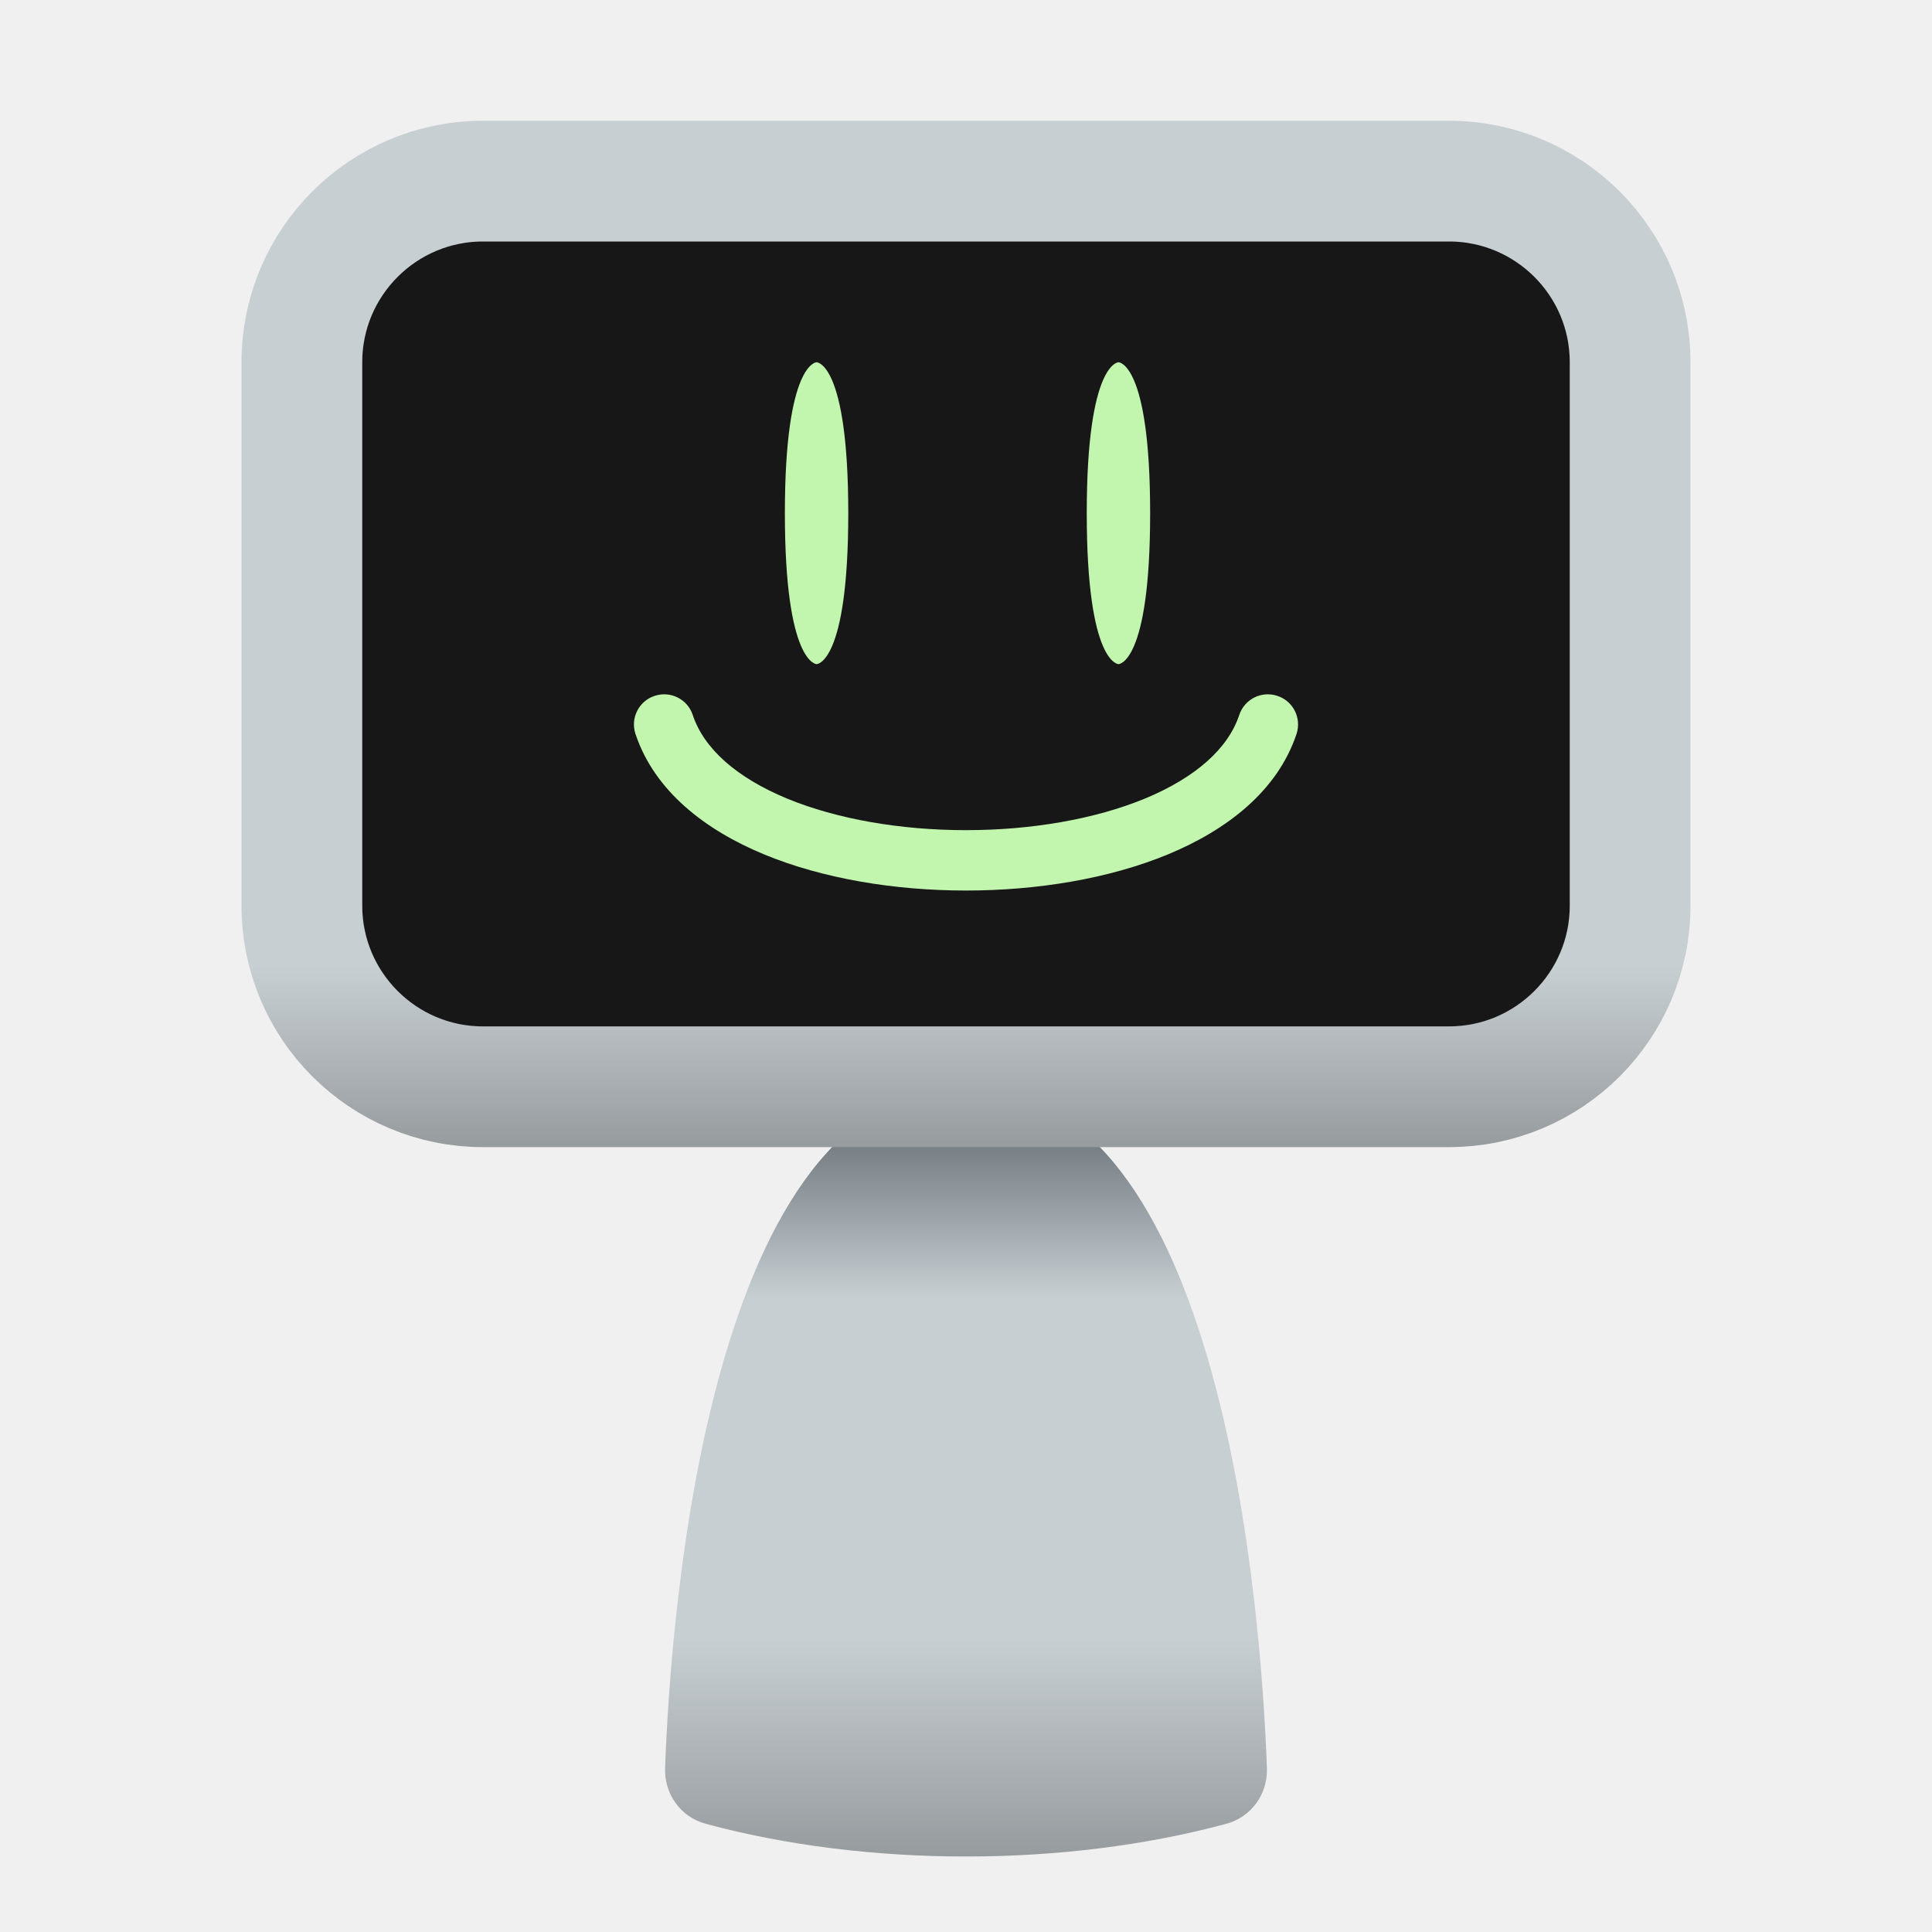
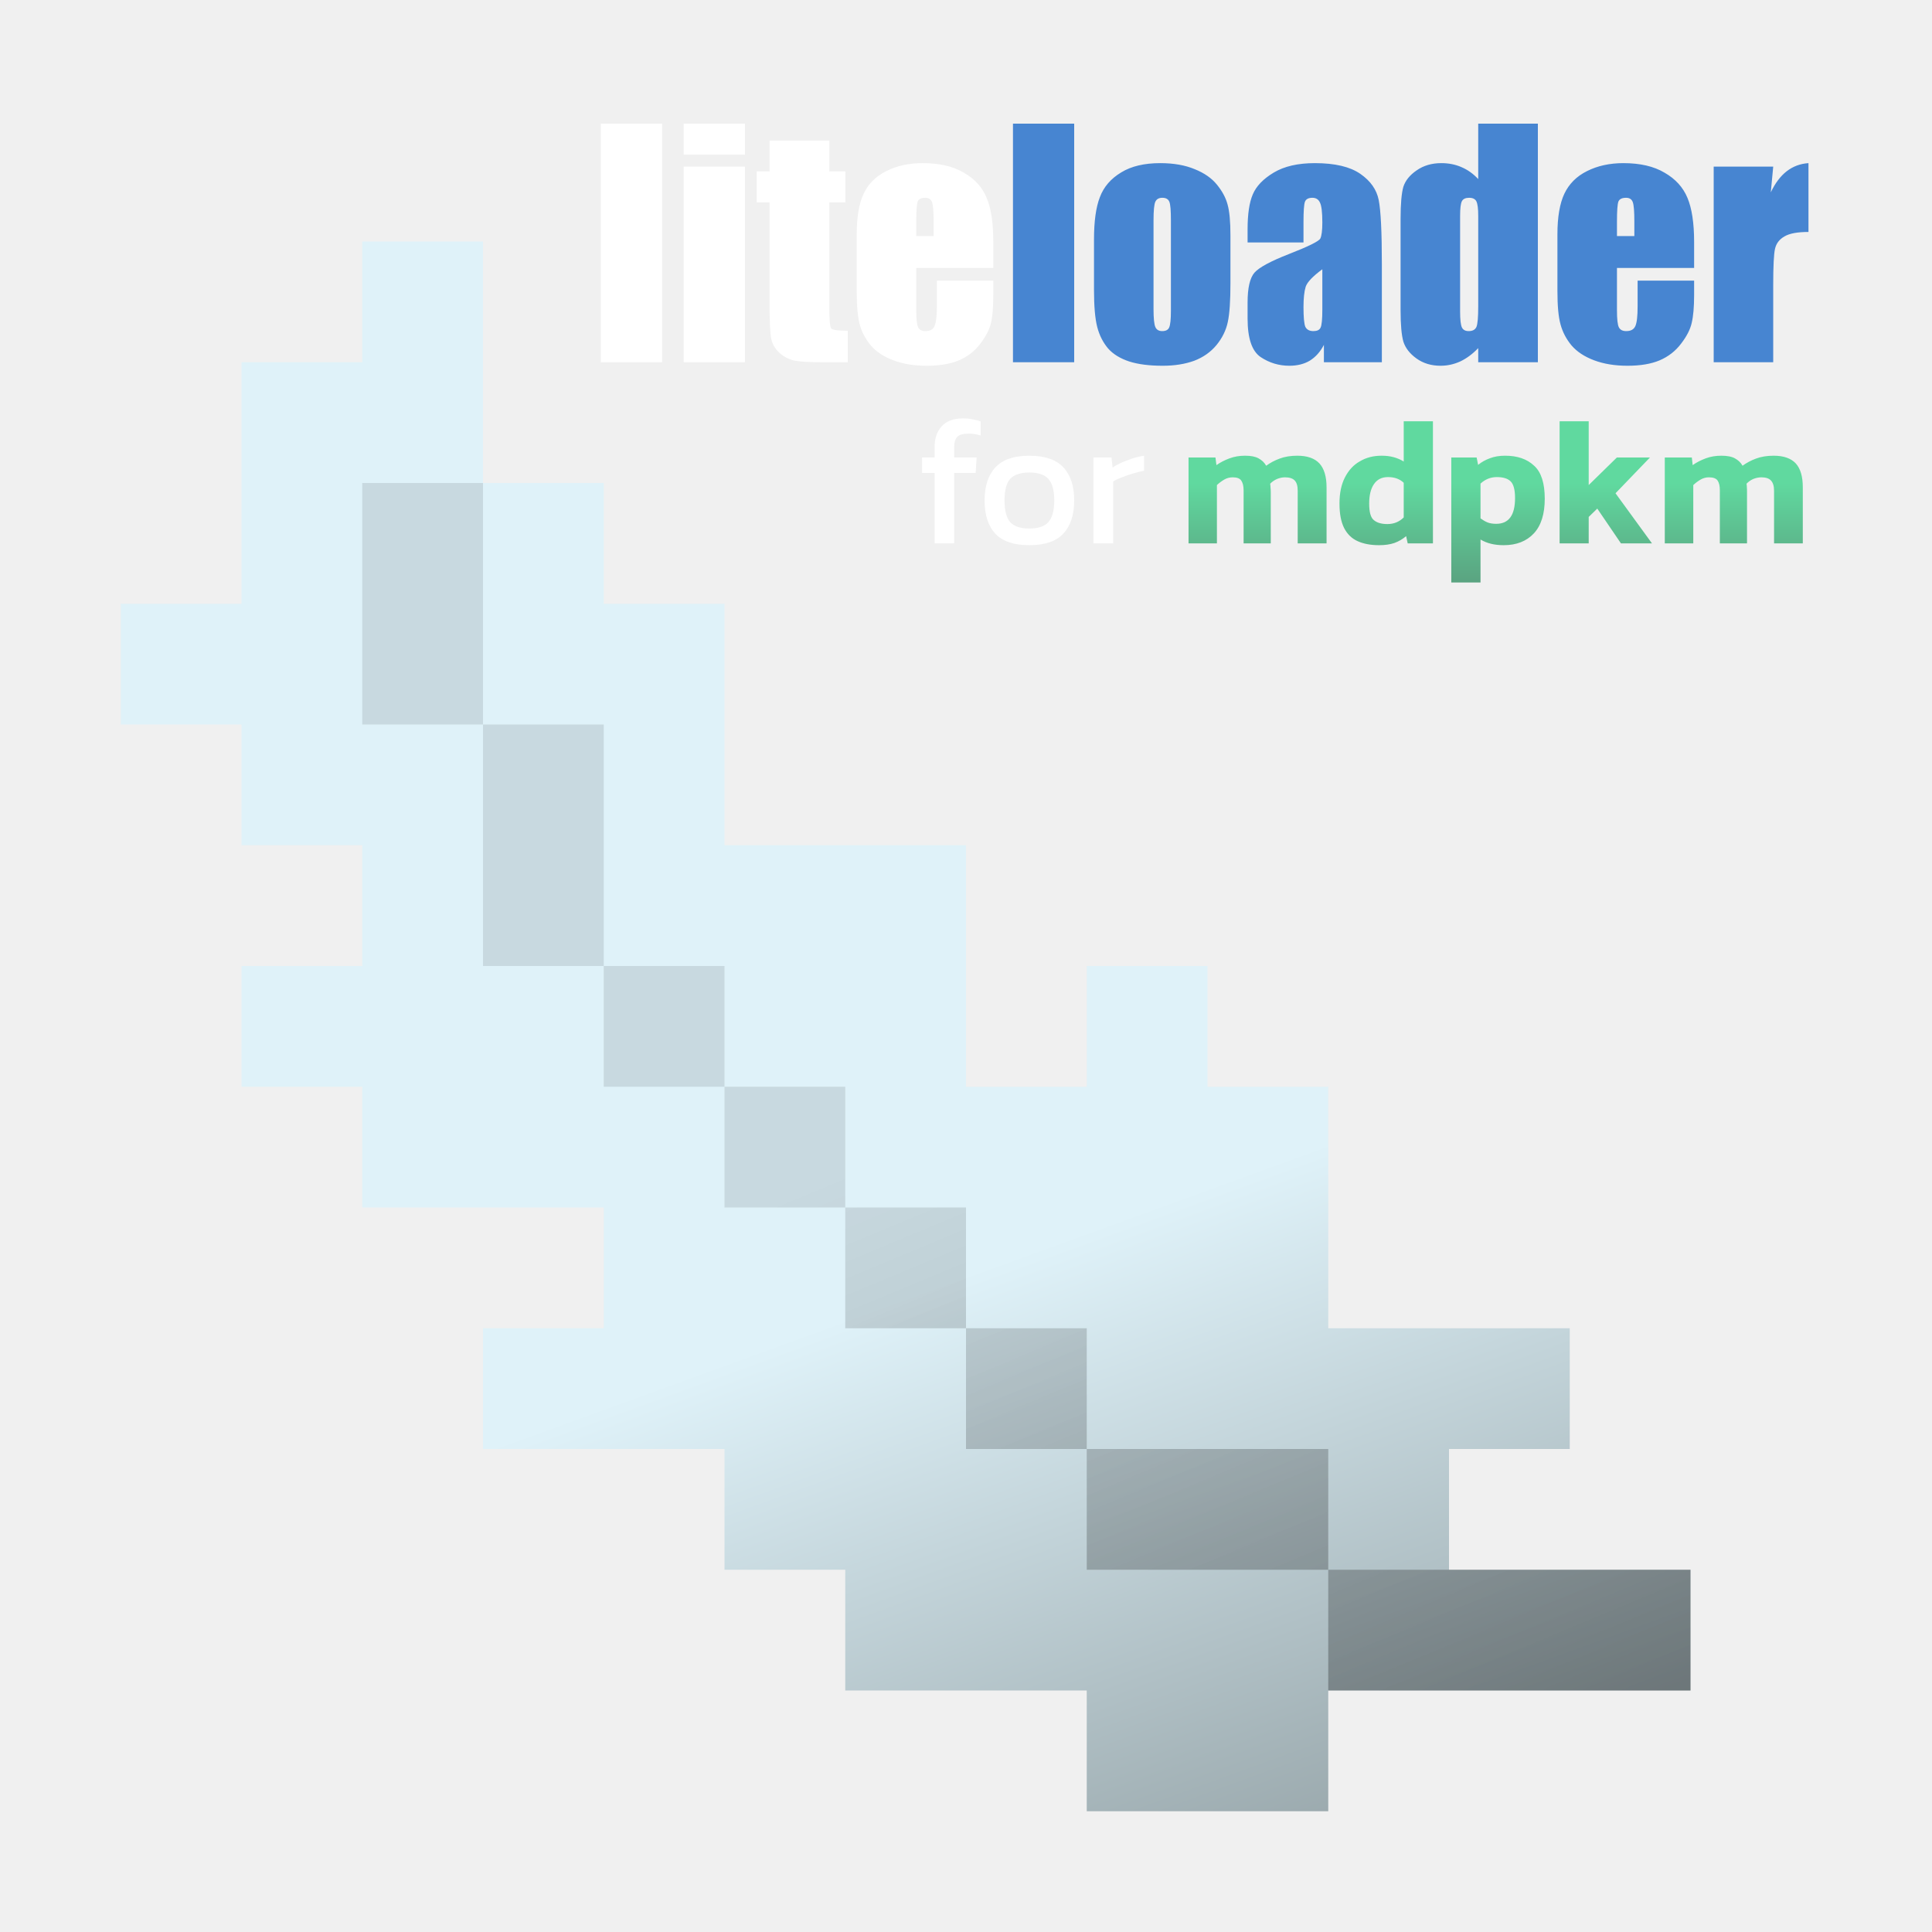
<svg xmlns="http://www.w3.org/2000/svg" width="16" height="16" viewBox="0 0 16 16" fill="none">
-   <path d="M5.508 14.642C5.555 13.35 5.871 9 8 9C10.129 9 10.445 13.35 10.492 14.642C10.5 14.857 10.363 15.048 10.155 15.104C8.821 15.465 7.179 15.465 5.845 15.104C5.637 15.048 5.5 14.857 5.508 14.642Z" fill="url(#paint0_linear_303_77)" />
-   <path d="M4 1.5H12C12.828 1.5 13.5 2.172 13.5 3V7.5C13.5 8.328 12.828 9 12 9H4C3.172 9 2.5 8.328 2.5 7.5V3C2.5 2.172 3.172 1.5 4 1.5Z" fill="#171717" stroke="url(#paint1_linear_303_77)" />
-   <path fill-rule="evenodd" clip-rule="evenodd" d="M9.263 3C9.263 3 9 3 9 4.25C9 5.5 9.263 5.5 9.263 5.5C9.263 5.5 9.525 5.5 9.525 4.25C9.525 3 9.263 3 9.263 3ZM6.5 4.25C6.5 3 6.763 3 6.763 3C6.763 3 7.025 3 7.025 4.25C7.025 5.5 6.763 5.5 6.763 5.5C6.763 5.5 6.5 5.5 6.5 4.25ZM5.737 5.921C5.694 5.79 5.552 5.719 5.421 5.763C5.29 5.806 5.219 5.948 5.263 6.079C5.421 6.552 5.841 6.874 6.326 7.075C6.816 7.278 7.413 7.375 8 7.375C8.587 7.375 9.184 7.278 9.674 7.075C10.159 6.874 10.579 6.552 10.737 6.079C10.781 5.948 10.71 5.806 10.579 5.763C10.448 5.719 10.306 5.79 10.263 5.921C10.171 6.198 9.904 6.438 9.483 6.613C9.066 6.785 8.538 6.875 8 6.875C7.462 6.875 6.934 6.785 6.517 6.613C6.096 6.438 5.829 6.198 5.737 5.921Z" fill="#C2F5AE" />
+   <path d="M4 2H3V3H2V5H1V6H2V7H3V8H2V9H3V10H5V11H4V12H6V13H7V14H9V15H11V14H14V13H12V12H13V11H11V9H10V8H9V9H8V7H6V5H5V4H4V2Z" fill="url(#paint0_linear_307_90)" />
+   <path d="M3 4H4V6H5V8H6V9H7V10H8V11H9V12H11V13H14V14H11V13H9V12H8V11H7V10H6V9H5V8H4V6H3V4Z" fill="url(#paint1_linear_307_90)" />
+   <path d="M5.483 1.024V3H4.976V1.024H5.483ZM6.169 1.024V1.281H5.662V1.024H6.169ZM6.169 1.38V3H5.662V1.38H6.169ZM6.868 1.164V1.419H7.001V1.676H6.868V2.542C6.868 2.649 6.873 2.708 6.884 2.72C6.895 2.733 6.941 2.739 7.021 2.739V3H6.823C6.71 3 6.63 2.996 6.582 2.987C6.534 2.977 6.492 2.955 6.455 2.922C6.418 2.888 6.396 2.849 6.387 2.806C6.378 2.762 6.373 2.659 6.373 2.498V1.676H6.267V1.419H6.373V1.164H6.868ZM8.226 2.219H7.588V2.569C7.588 2.642 7.593 2.69 7.604 2.711C7.614 2.732 7.635 2.742 7.665 2.742C7.702 2.742 7.727 2.729 7.739 2.701C7.752 2.672 7.759 2.618 7.759 2.537V2.324H8.226V2.443C8.226 2.543 8.22 2.62 8.207 2.674C8.195 2.728 8.165 2.785 8.119 2.846C8.073 2.907 8.014 2.953 7.942 2.984C7.871 3.014 7.782 3.029 7.675 3.029C7.57 3.029 7.478 3.014 7.399 2.984C7.319 2.954 7.257 2.913 7.212 2.861C7.168 2.808 7.137 2.75 7.12 2.688C7.103 2.624 7.095 2.532 7.095 2.412V1.939C7.095 1.798 7.114 1.686 7.152 1.605C7.19 1.523 7.253 1.46 7.34 1.417C7.427 1.373 7.527 1.351 7.64 1.351C7.779 1.351 7.893 1.377 7.982 1.43C8.073 1.482 8.136 1.552 8.171 1.639C8.208 1.725 8.226 1.847 8.226 2.004V2.219ZM7.732 1.955V1.837C7.732 1.753 7.727 1.699 7.719 1.674C7.71 1.65 7.691 1.638 7.664 1.638C7.629 1.638 7.608 1.648 7.6 1.669C7.592 1.69 7.588 1.746 7.588 1.837V1.955H7.732ZM8.896 1.024V3H8.389V1.024H8.896ZM10.19 1.949V2.346C10.19 2.491 10.183 2.598 10.168 2.667C10.154 2.734 10.123 2.798 10.075 2.857C10.026 2.916 9.965 2.959 9.889 2.988C9.814 3.015 9.728 3.029 9.63 3.029C9.521 3.029 9.429 3.018 9.353 2.994C9.277 2.969 9.218 2.933 9.176 2.885C9.135 2.836 9.105 2.778 9.087 2.709C9.069 2.64 9.06 2.537 9.06 2.399V1.984C9.06 1.834 9.076 1.716 9.109 1.632C9.141 1.547 9.2 1.479 9.285 1.428C9.369 1.376 9.478 1.351 9.609 1.351C9.72 1.351 9.815 1.368 9.894 1.401C9.974 1.433 10.035 1.476 10.078 1.529C10.121 1.582 10.151 1.636 10.166 1.693C10.182 1.749 10.19 1.834 10.19 1.949ZM9.697 1.827C9.697 1.744 9.693 1.692 9.684 1.671C9.675 1.649 9.656 1.638 9.626 1.638C9.597 1.638 9.578 1.649 9.568 1.671C9.558 1.692 9.553 1.744 9.553 1.827V2.558C9.553 2.635 9.558 2.685 9.568 2.708C9.578 2.731 9.597 2.742 9.625 2.742C9.655 2.742 9.674 2.732 9.683 2.711C9.692 2.69 9.697 2.644 9.697 2.574V1.827ZM10.795 2.008H10.332V1.899C10.332 1.774 10.346 1.677 10.375 1.61C10.404 1.541 10.462 1.481 10.549 1.429C10.636 1.377 10.749 1.351 10.889 1.351C11.056 1.351 11.181 1.381 11.266 1.44C11.351 1.499 11.401 1.571 11.418 1.657C11.435 1.743 11.444 1.919 11.444 2.187V3H10.964V2.856C10.934 2.914 10.895 2.957 10.847 2.987C10.8 3.015 10.743 3.029 10.678 3.029C10.591 3.029 10.512 3.005 10.44 2.957C10.368 2.908 10.332 2.802 10.332 2.639V2.506C10.332 2.384 10.351 2.302 10.389 2.258C10.428 2.214 10.523 2.163 10.674 2.104C10.836 2.041 10.922 1.998 10.934 1.976C10.945 1.954 10.951 1.909 10.951 1.842C10.951 1.757 10.944 1.702 10.931 1.677C10.919 1.651 10.898 1.638 10.869 1.638C10.836 1.638 10.815 1.649 10.807 1.671C10.799 1.692 10.795 1.748 10.795 1.838V2.008ZM10.951 2.23C10.872 2.288 10.826 2.336 10.813 2.375C10.801 2.414 10.795 2.47 10.795 2.543C10.795 2.627 10.8 2.681 10.81 2.706C10.822 2.73 10.844 2.742 10.877 2.742C10.907 2.742 10.927 2.733 10.936 2.714C10.946 2.695 10.951 2.644 10.951 2.563V2.23ZM12.736 1.024V3H12.242V2.883C12.195 2.932 12.146 2.968 12.094 2.993C12.041 3.017 11.987 3.029 11.93 3.029C11.853 3.029 11.787 3.009 11.731 2.969C11.675 2.929 11.639 2.882 11.622 2.829C11.607 2.776 11.599 2.69 11.599 2.57V1.812C11.599 1.688 11.607 1.599 11.622 1.547C11.639 1.495 11.675 1.45 11.732 1.411C11.789 1.371 11.857 1.351 11.936 1.351C11.997 1.351 12.053 1.362 12.103 1.384C12.155 1.406 12.201 1.439 12.242 1.483V1.024H12.736ZM12.242 1.788C12.242 1.728 12.237 1.689 12.227 1.668C12.217 1.648 12.197 1.638 12.167 1.638C12.137 1.638 12.117 1.647 12.107 1.666C12.097 1.684 12.092 1.724 12.092 1.788V2.581C12.092 2.647 12.097 2.691 12.107 2.712C12.117 2.732 12.135 2.742 12.163 2.742C12.195 2.742 12.216 2.731 12.227 2.708C12.237 2.685 12.242 2.628 12.242 2.537V1.788ZM14.03 2.219H13.391V2.569C13.391 2.642 13.396 2.69 13.407 2.711C13.418 2.732 13.438 2.742 13.468 2.742C13.505 2.742 13.53 2.729 13.543 2.701C13.556 2.672 13.562 2.618 13.562 2.537V2.324H14.03V2.443C14.03 2.543 14.023 2.62 14.01 2.674C13.998 2.728 13.969 2.785 13.922 2.846C13.876 2.907 13.817 2.953 13.745 2.984C13.674 3.014 13.585 3.029 13.478 3.029C13.374 3.029 13.282 3.014 13.202 2.984C13.122 2.954 13.06 2.913 13.015 2.861C12.971 2.808 12.941 2.75 12.924 2.688C12.906 2.624 12.898 2.532 12.898 2.412V1.939C12.898 1.798 12.917 1.686 12.955 1.605C12.994 1.523 13.056 1.46 13.143 1.417C13.23 1.373 13.331 1.351 13.444 1.351C13.582 1.351 13.696 1.377 13.785 1.43C13.876 1.482 13.939 1.552 13.975 1.639C14.011 1.725 14.03 1.847 14.03 2.004V2.219ZM13.535 1.955V1.837C13.535 1.753 13.531 1.699 13.522 1.674C13.513 1.65 13.495 1.638 13.467 1.638C13.433 1.638 13.412 1.648 13.403 1.669C13.395 1.69 13.391 1.746 13.391 1.837V1.955H13.535ZM14.685 1.38L14.665 1.593C14.737 1.44 14.841 1.36 14.977 1.351V1.921C14.886 1.921 14.82 1.933 14.778 1.958C14.736 1.982 14.71 2.016 14.7 2.06C14.69 2.103 14.685 2.203 14.685 2.36V3H14.192V1.38H14.685Z" fill="url(#paint2_linear_307_90)" />
+   <path d="M9.843 4.5V3.789H10.066L10.074 3.852C10.106 3.829 10.142 3.811 10.182 3.796C10.222 3.781 10.265 3.774 10.311 3.774C10.359 3.774 10.396 3.781 10.423 3.796C10.45 3.811 10.471 3.83 10.486 3.857C10.519 3.833 10.556 3.813 10.597 3.798C10.639 3.782 10.688 3.774 10.744 3.774C10.827 3.774 10.888 3.796 10.927 3.838C10.966 3.881 10.986 3.947 10.986 4.035V4.5H10.747V4.064C10.747 4.024 10.739 3.997 10.722 3.979C10.706 3.962 10.679 3.953 10.642 3.953C10.619 3.953 10.597 3.958 10.575 3.967C10.553 3.977 10.534 3.99 10.519 4.006C10.521 4.018 10.522 4.028 10.522 4.038C10.523 4.048 10.524 4.06 10.524 4.074V4.5H10.299V4.061C10.299 4.024 10.292 3.998 10.279 3.979C10.267 3.962 10.244 3.953 10.209 3.953C10.184 3.953 10.16 3.959 10.138 3.972C10.116 3.985 10.096 4 10.078 4.017V4.5H9.843ZM11.421 4.515C11.352 4.515 11.293 4.504 11.244 4.482C11.195 4.46 11.158 4.424 11.132 4.374C11.106 4.323 11.093 4.255 11.093 4.17C11.093 4.084 11.108 4.012 11.138 3.954C11.168 3.895 11.209 3.85 11.261 3.821C11.314 3.789 11.374 3.774 11.442 3.774C11.479 3.774 11.512 3.778 11.541 3.786C11.571 3.794 11.599 3.806 11.625 3.822V3.489H11.867V4.5H11.658L11.645 4.44C11.616 4.465 11.583 4.484 11.547 4.497C11.511 4.509 11.469 4.515 11.421 4.515ZM11.49 4.34C11.543 4.34 11.588 4.322 11.625 4.285V3.998C11.591 3.966 11.548 3.951 11.495 3.951C11.444 3.951 11.405 3.97 11.378 4.01C11.352 4.048 11.339 4.101 11.339 4.171C11.339 4.239 11.351 4.285 11.376 4.306C11.402 4.329 11.44 4.34 11.49 4.34ZM12.019 4.824V3.789H12.229L12.241 3.85C12.27 3.826 12.303 3.808 12.339 3.795C12.375 3.781 12.417 3.774 12.465 3.774C12.566 3.774 12.646 3.801 12.705 3.857C12.764 3.91 12.793 4.002 12.793 4.13C12.793 4.256 12.763 4.353 12.702 4.418C12.642 4.482 12.559 4.515 12.453 4.515C12.378 4.515 12.314 4.5 12.261 4.468V4.824H12.019ZM12.391 4.338C12.495 4.338 12.547 4.267 12.547 4.125C12.547 4.057 12.535 4.011 12.511 3.987C12.487 3.963 12.449 3.951 12.396 3.951C12.345 3.951 12.3 3.969 12.261 4.005V4.293C12.28 4.307 12.299 4.318 12.318 4.326C12.338 4.334 12.362 4.338 12.391 4.338ZM12.916 4.5V3.489H13.157V4.017L13.39 3.789H13.664L13.379 4.085L13.681 4.5H13.424L13.228 4.212L13.157 4.281V4.5H12.916ZM13.787 4.5V3.789H14.011L14.018 3.852C14.05 3.829 14.086 3.811 14.126 3.796C14.166 3.781 14.209 3.774 14.255 3.774C14.303 3.774 14.341 3.781 14.368 3.796C14.395 3.811 14.416 3.83 14.431 3.857C14.464 3.833 14.501 3.813 14.542 3.798C14.584 3.782 14.633 3.774 14.689 3.774C14.772 3.774 14.833 3.796 14.872 3.838C14.911 3.881 14.93 3.947 14.93 4.035V4.5H14.692V4.064C14.692 4.024 14.683 3.997 14.666 3.979C14.65 3.962 14.624 3.953 14.587 3.953C14.564 3.953 14.541 3.958 14.519 3.967C14.497 3.977 14.479 3.99 14.464 4.006C14.466 4.018 14.467 4.028 14.467 4.038C14.468 4.048 14.468 4.06 14.468 4.074V4.5H14.243V4.061C14.243 4.024 14.237 3.998 14.224 3.979C14.212 3.962 14.188 3.953 14.153 3.953C14.128 3.953 14.105 3.959 14.083 3.972C14.061 3.985 14.041 4 14.023 4.017V4.5H13.787Z" fill="url(#paint3_linear_307_90)" />
+   <path d="M7.74 4.5V3.917H7.636V3.789H7.74V3.702C7.74 3.631 7.759 3.574 7.798 3.531C7.838 3.487 7.897 3.465 7.975 3.465C8.004 3.465 8.031 3.467 8.055 3.473C8.079 3.477 8.101 3.482 8.121 3.49V3.607C8.09 3.596 8.058 3.591 8.026 3.591C7.979 3.591 7.947 3.599 7.929 3.616C7.911 3.634 7.902 3.663 7.902 3.704V3.789H8.088L8.08 3.917H7.902V4.5H7.74ZM8.524 4.515C8.396 4.515 8.302 4.483 8.242 4.419C8.183 4.355 8.154 4.263 8.154 4.144C8.154 4.026 8.184 3.934 8.244 3.87C8.304 3.806 8.397 3.774 8.524 3.774C8.652 3.774 8.746 3.806 8.806 3.87C8.866 3.934 8.896 4.026 8.896 4.144C8.896 4.263 8.866 4.355 8.806 4.419C8.747 4.483 8.653 4.515 8.524 4.515ZM8.524 4.377C8.599 4.377 8.652 4.359 8.683 4.323C8.715 4.286 8.731 4.226 8.731 4.144C8.731 4.062 8.715 4.003 8.683 3.967C8.652 3.932 8.599 3.913 8.524 3.913C8.45 3.913 8.397 3.932 8.365 3.967C8.334 4.003 8.319 4.062 8.319 4.144C8.319 4.226 8.334 4.286 8.365 4.323C8.397 4.359 8.45 4.377 8.524 4.377ZM9.055 4.5V3.789H9.205L9.214 3.872C9.248 3.849 9.289 3.829 9.336 3.812C9.383 3.793 9.429 3.781 9.475 3.774V3.898C9.447 3.904 9.417 3.911 9.384 3.921C9.352 3.93 9.321 3.941 9.292 3.953C9.263 3.963 9.239 3.975 9.219 3.987V4.5H9.055Z" fill="white" />
  <defs>
-     <linearGradient id="paint0_linear_303_77" x1="8" y1="9" x2="8" y2="15.375" gradientUnits="userSpaceOnUse">
-       <stop stop-color="#576066" />
-       <stop offset="0.276" stop-color="#C8CFD3" />
-       <stop offset="0.714" stop-color="#C8CFD3" />
-       <stop offset="1" stop-color="#969B9E" />
+     <linearGradient id="paint0_linear_307_90" x1="9.5" y1="10" x2="11.5" y2="15.5" gradientUnits="userSpaceOnUse">
+       <stop stop-color="#DFF2F9" />
+       <stop offset="1" stop-color="#94A2A6" />
    </linearGradient>
-     <linearGradient id="paint1_linear_303_77" x1="8" y1="8" x2="8" y2="9.5" gradientUnits="userSpaceOnUse">
-       <stop stop-color="#C8CFD3" />
-       <stop offset="1" stop-color="#969B9E" />
+     <linearGradient id="paint1_linear_307_90" x1="8.5" y1="9" x2="11" y2="15" gradientUnits="userSpaceOnUse">
+       <stop stop-opacity="0.1" />
+       <stop offset="1" stop-opacity="0.3" />
+     </linearGradient>
+     <linearGradient id="paint2_linear_307_90" x1="4" y1="2" x2="15" y2="2" gradientUnits="userSpaceOnUse">
+       <stop stop-color="white" />
+       <stop offset="0.391" stop-color="white" />
+       <stop offset="0.391" stop-color="#4785D1" />
+       <stop offset="1" stop-color="#4785D1" />
+     </linearGradient>
+     <linearGradient id="paint3_linear_307_90" x1="12" y1="4" x2="12" y2="5" gradientUnits="userSpaceOnUse">
+       <stop stop-color="#60D99F" />
+       <stop offset="1" stop-color="#59987A" />
    </linearGradient>
  </defs>
</svg>
